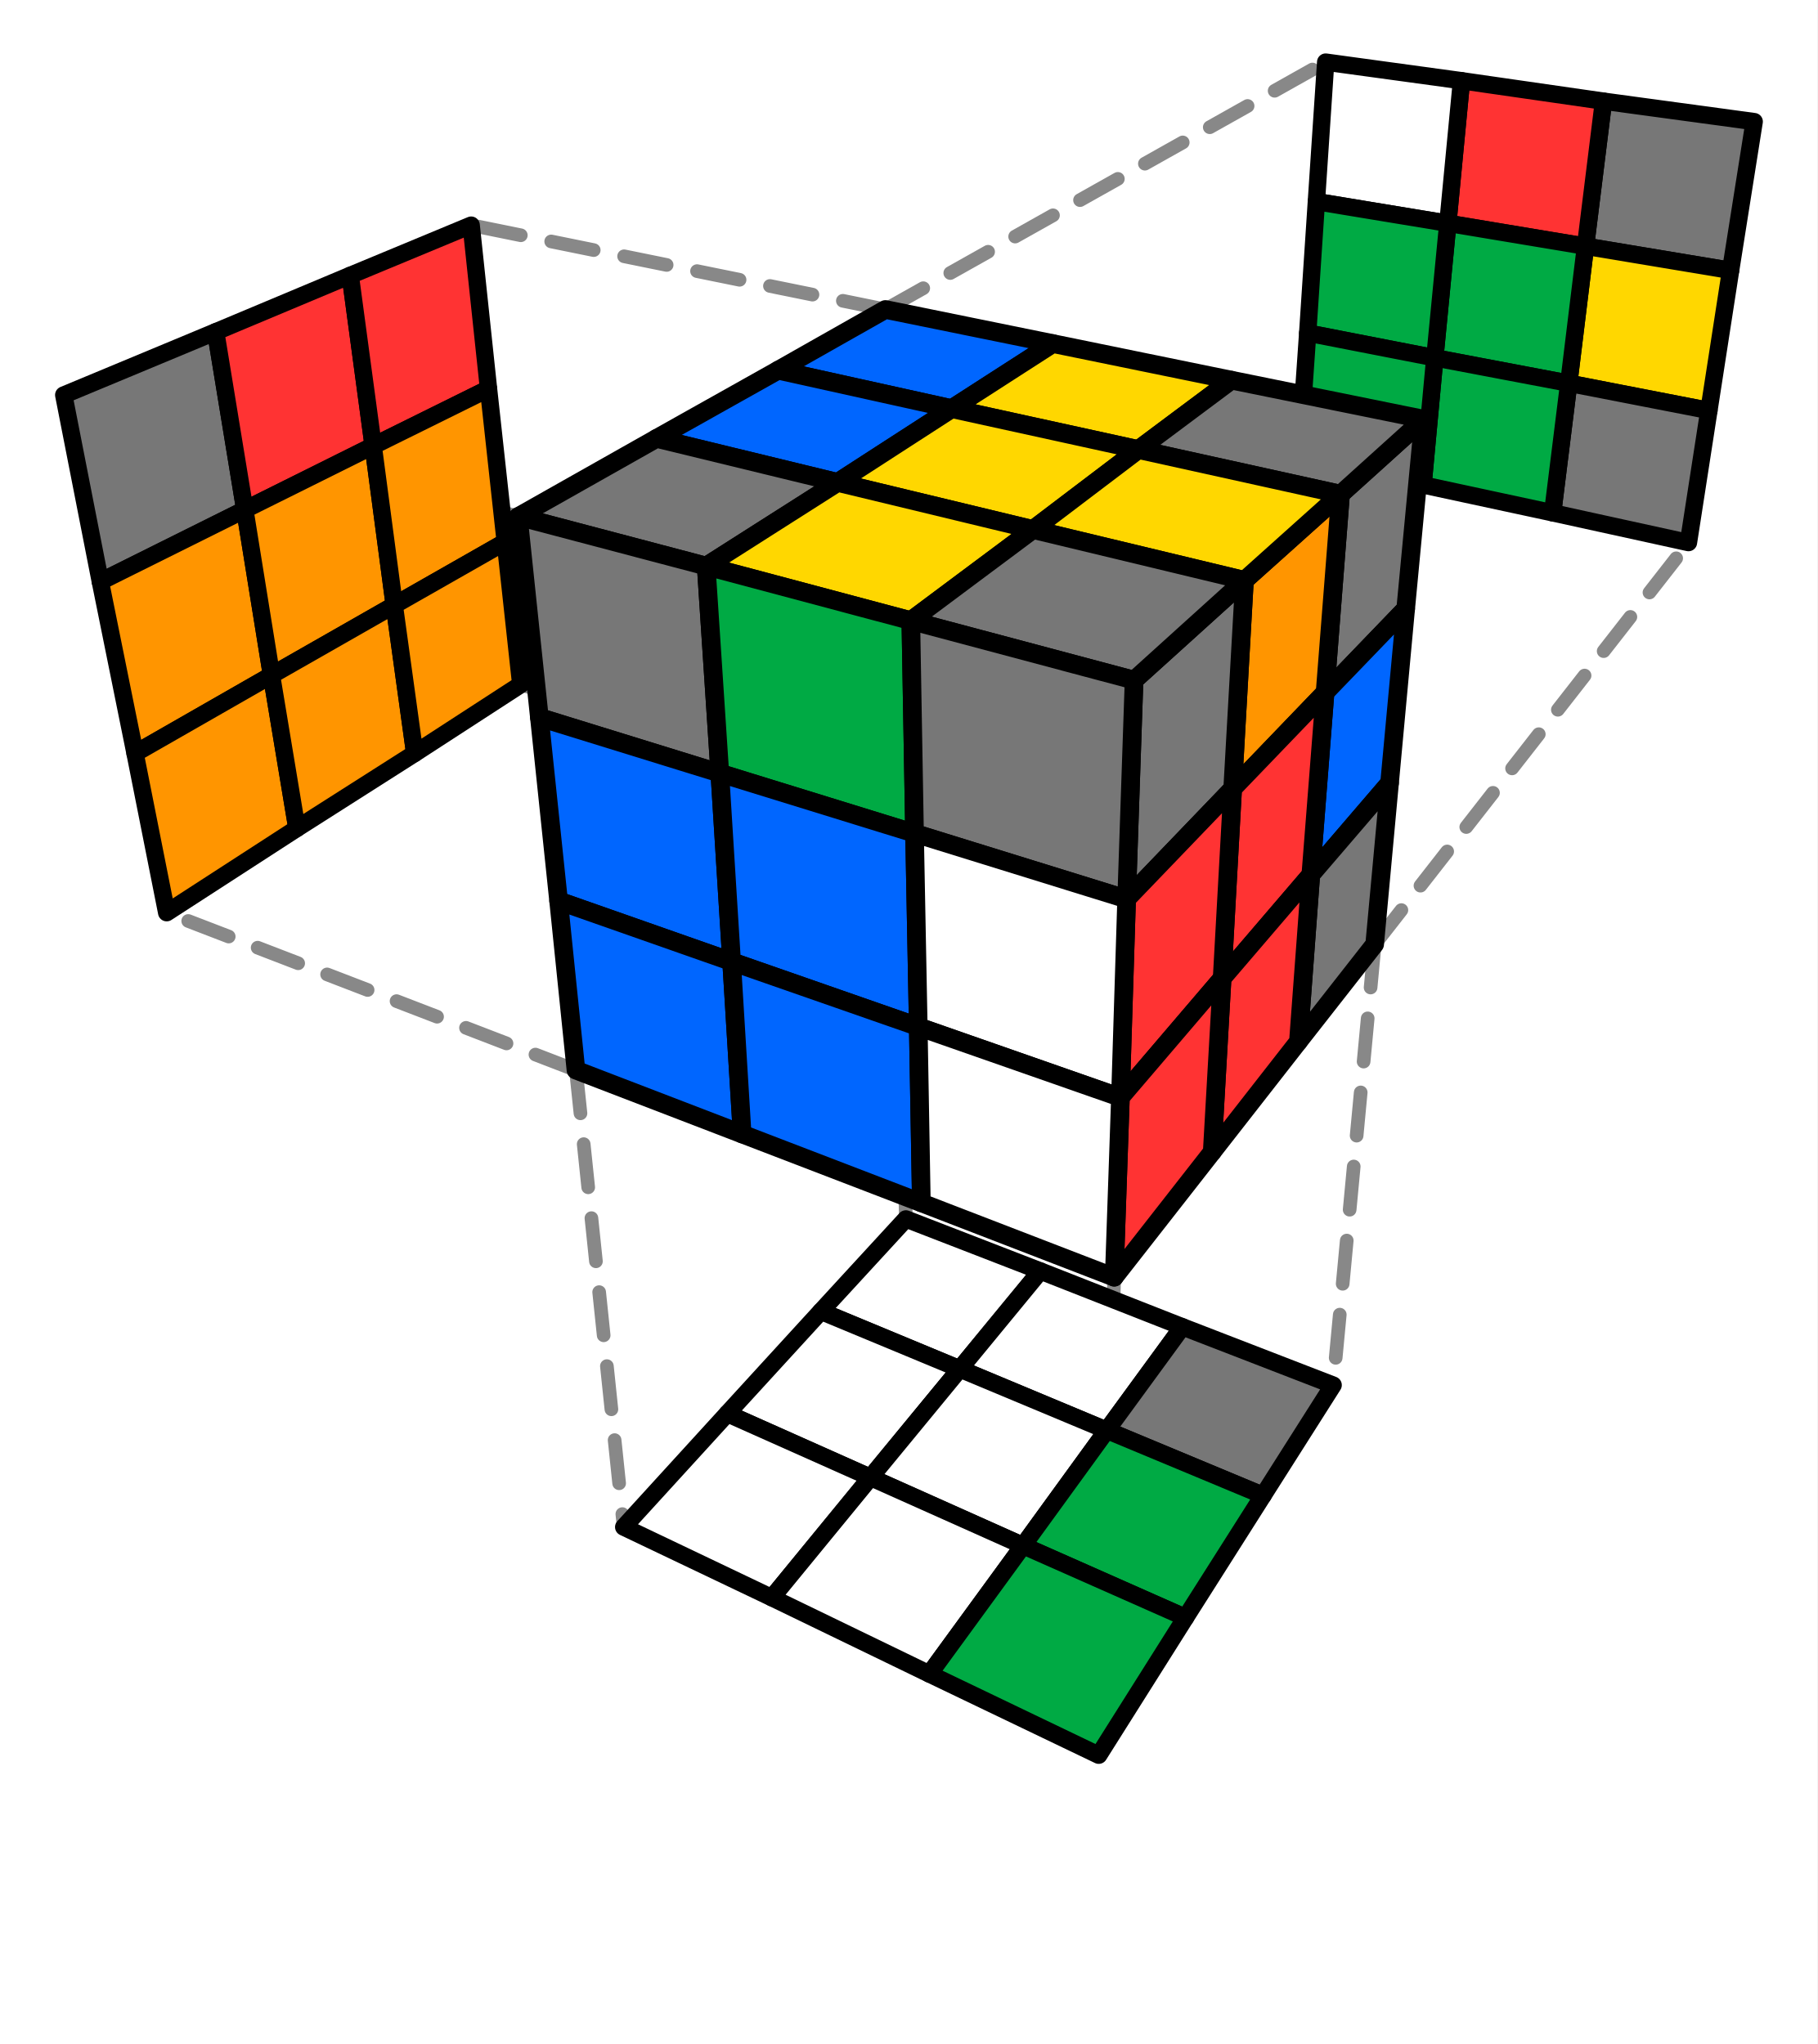
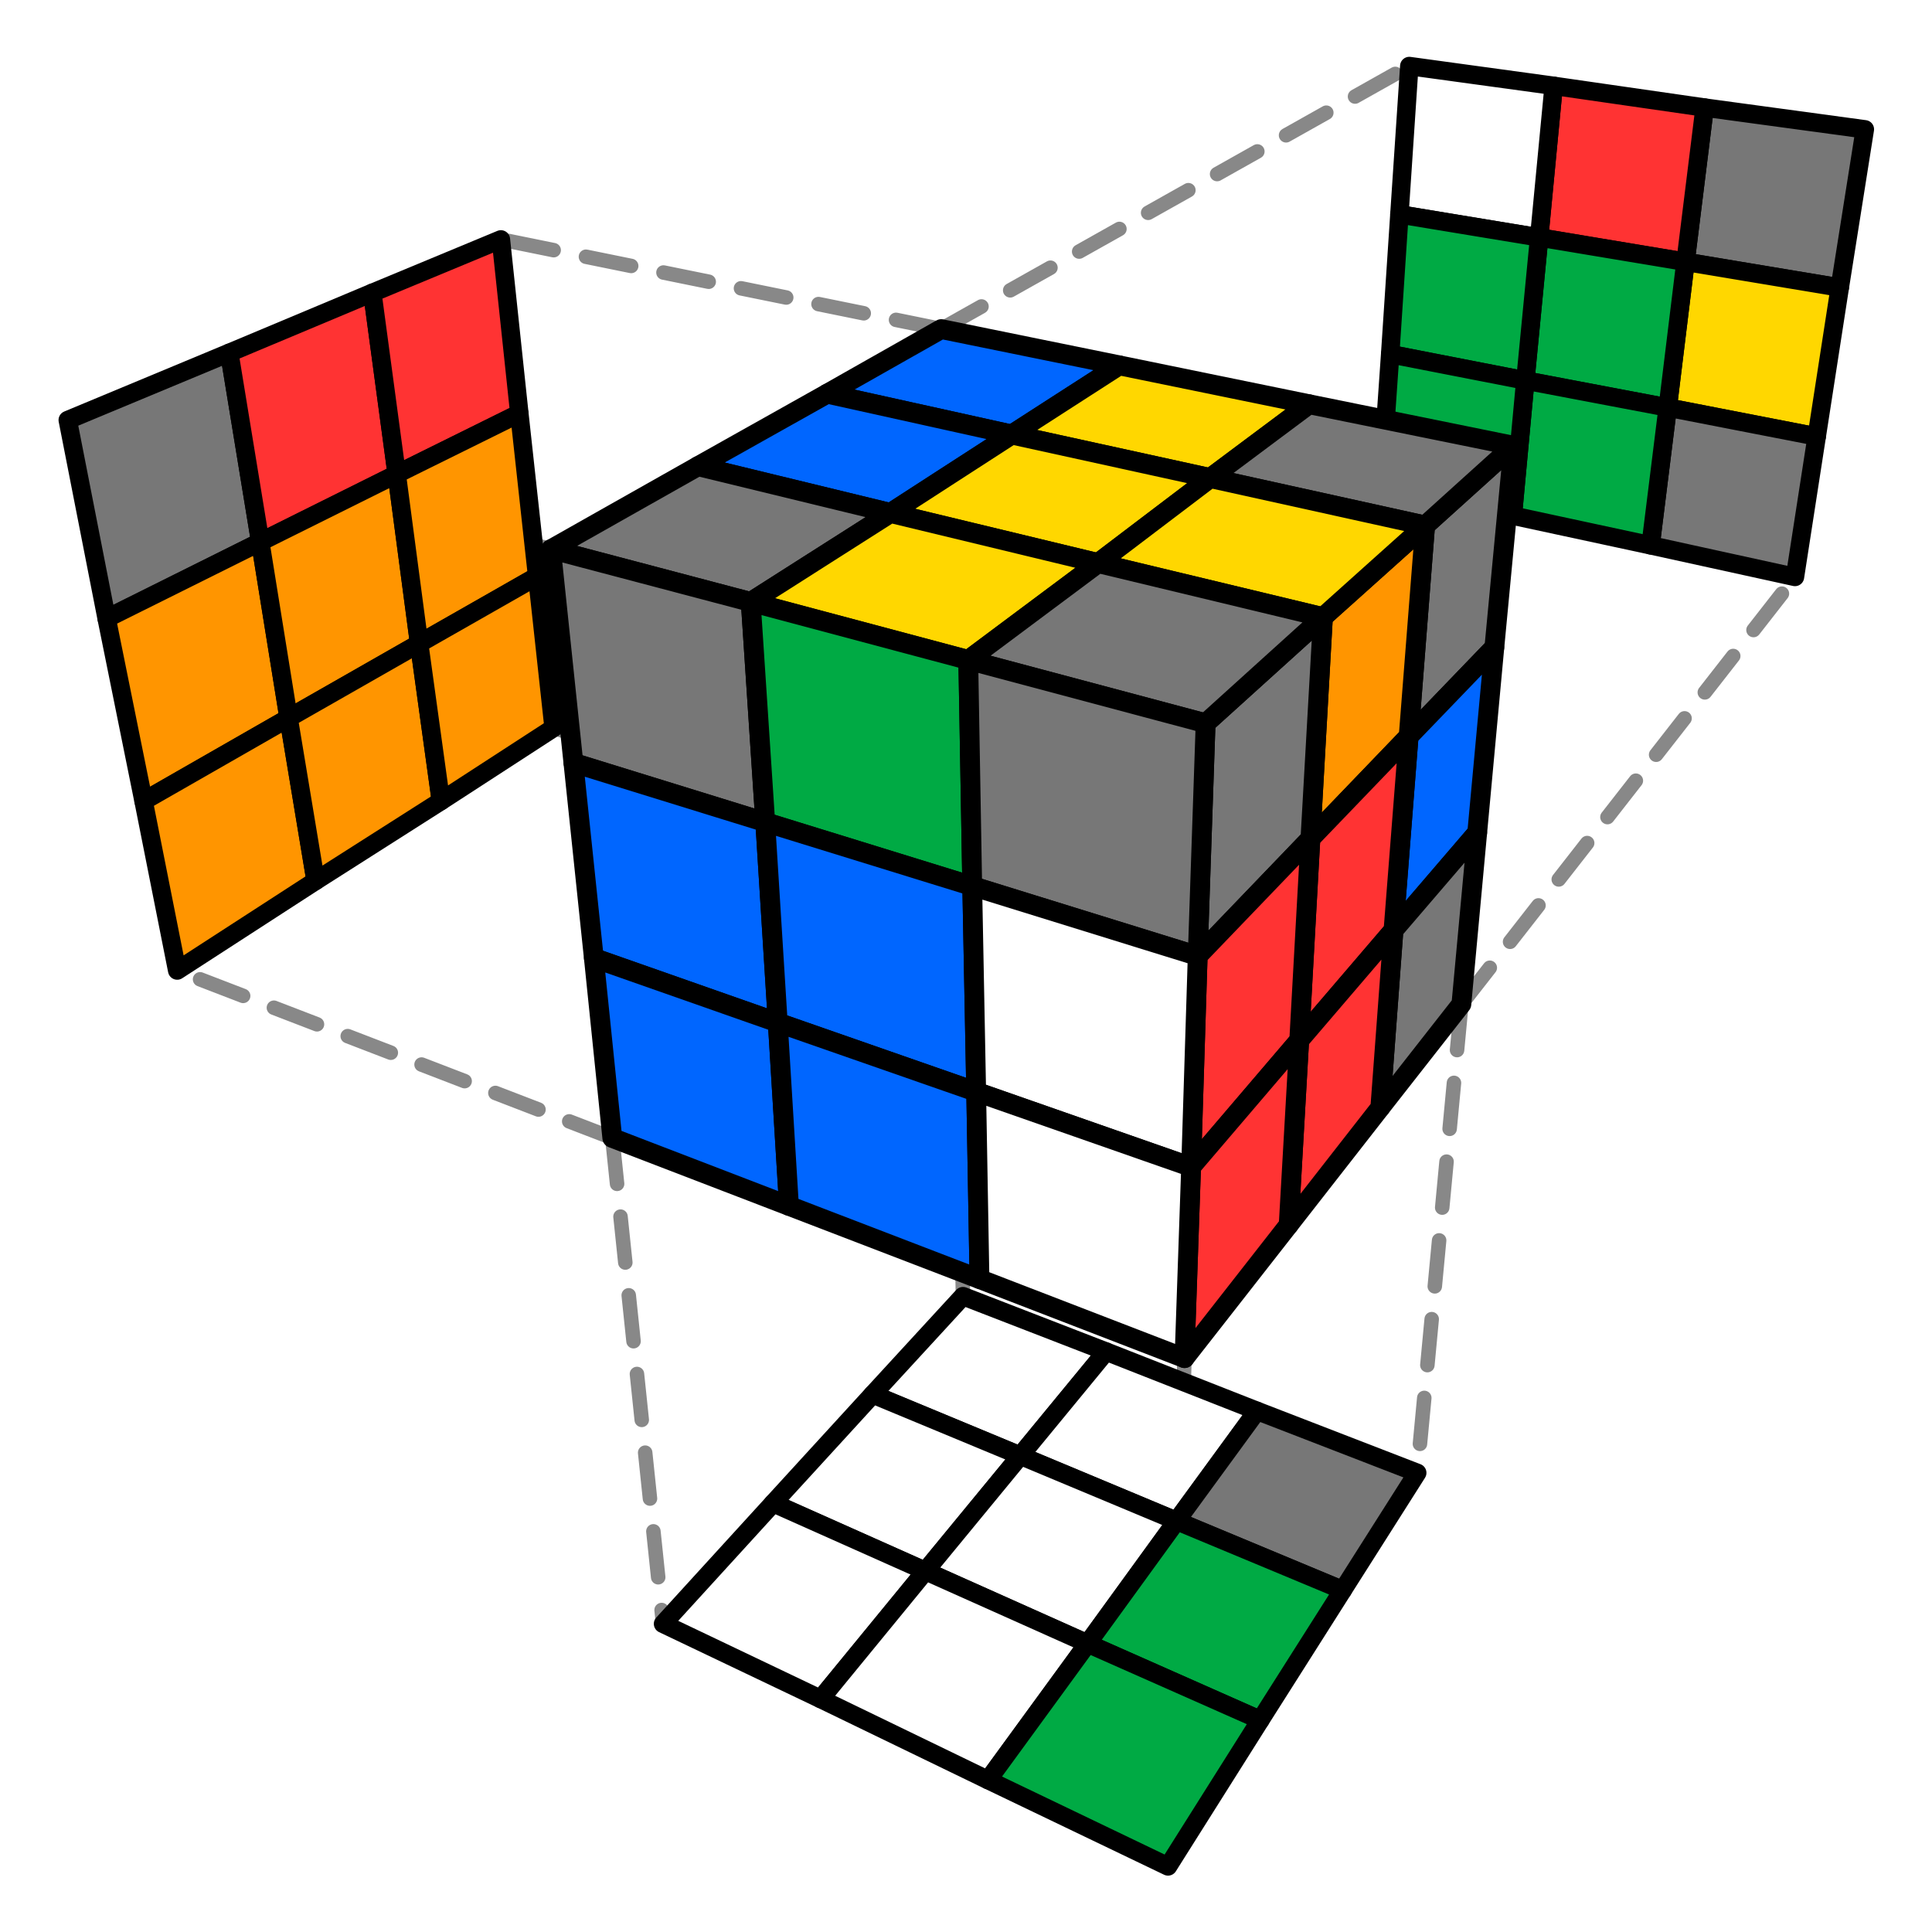
- <svg xmlns="http://www.w3.org/2000/svg" width="240" height="270" viewBox="0 0 240 270">
-   <rect fill="#FFFFFF" width="240" height="270" />
+ <svg xmlns="http://www.w3.org/2000/svg" width="240" height="240" viewBox="0 0 240 240">
+   <rect fill="#FFFFFF" width="240" height="240" />
  <g transform="translate(130.7653,99.34969) scale(81.89226)" style="stroke:#000000;stroke-width:0.028;stroke-linejoin:round;stroke-linecap:round">
    <line x1="-0.761" y1="-0.38" x2="-1.494" y2="-0.576" stroke="#888888" stroke-width="0.022" stroke-dasharray="0.07,0.05" stroke-linecap="round" />
    <line x1="-0.169" y1="-0.714" x2="-0.837" y2="-0.85" stroke="#888888" stroke-width="0.022" stroke-dasharray="0.07,0.05" stroke-linecap="round" />
    <line x1="-0.668" y1="0.513" x2="-1.328" y2="0.259" stroke="#888888" stroke-width="0.022" stroke-dasharray="0.07,0.05" stroke-linecap="round" />
    <line x1="-0.151" y1="0.076" x2="-0.757" y2="-0.109" stroke="#888888" stroke-width="0.022" stroke-dasharray="0.07,0.05" stroke-linecap="round" />
    <line x1="-0.668" y1="0.513" x2="-0.591" y2="1.25" stroke="#888888" stroke-width="0.022" stroke-dasharray="0.07,0.05" stroke-linecap="round" />
    <line x1="0.2" y1="0.847" x2="0.175" y2="1.618" stroke="#888888" stroke-width="0.022" stroke-dasharray="0.07,0.05" stroke-linecap="round" />
    <line x1="-0.151" y1="0.076" x2="-0.136" y2="0.753" stroke="#888888" stroke-width="0.022" stroke-dasharray="0.07,0.05" stroke-linecap="round" />
    <line x1="0.62" y1="0.31" x2="0.553" y2="1.021" stroke="#888888" stroke-width="0.022" stroke-dasharray="0.07,0.05" stroke-linecap="round" />
    <line x1="-0.151" y1="0.076" x2="0.498" y2="-0.474" stroke="#888888" stroke-width="0.022" stroke-dasharray="0.07,0.05" stroke-linecap="round" />
    <line x1="0.62" y1="0.31" x2="1.126" y2="-0.338" stroke="#888888" stroke-width="0.022" stroke-dasharray="0.07,0.05" stroke-linecap="round" />
    <line x1="-0.169" y1="-0.714" x2="0.541" y2="-1.113" stroke="#888888" stroke-width="0.022" stroke-dasharray="0.07,0.05" stroke-linecap="round" />
    <line x1="0.699" y1="-0.537" x2="1.232" y2="-1.017" stroke="#888888" stroke-width="0.022" stroke-dasharray="0.07,0.05" stroke-linecap="round" />
    <polygon fill="#777777" stroke="#000000" points="-1.494,-0.576 -1.249,-0.678 -1.202,-0.391 -1.435,-0.275" />
    <polygon fill="#FF3333" stroke="#000000" points="-1.249,-0.678 -1.032,-0.769 -0.995,-0.494 -1.202,-0.391" />
    <polygon fill="#FF3333" stroke="#000000" points="-1.032,-0.769 -0.837,-0.85 -0.809,-0.586 -0.995,-0.494" />
    <polygon fill="#FF9500" stroke="#000000" points="-1.435,-0.275 -1.202,-0.391 -1.159,-0.124 -1.379,0.002" />
    <polygon fill="#FF9500" stroke="#000000" points="-1.202,-0.391 -0.995,-0.494 -0.961,-0.237 -1.159,-0.124" />
    <polygon fill="#FF9500" stroke="#000000" points="-0.995,-0.494 -0.809,-0.586 -0.782,-0.339 -0.961,-0.237" />
    <polygon fill="#FF9500" stroke="#000000" points="-1.379,0.002 -1.159,-0.124 -1.118,0.123 -1.328,0.259" />
    <polygon fill="#FF9500" stroke="#000000" points="-1.159,-0.124 -0.961,-0.237 -0.928,0.002 -1.118,0.123" />
    <polygon fill="#FF9500" stroke="#000000" points="-0.961,-0.237 -0.782,-0.339 -0.757,-0.109 -0.928,0.002" />
    <polygon fill="#FFFFFF" stroke="#000000" points="-0.136,0.753 0.081,0.837 -0.049,0.995 -0.273,0.902" />
    <polygon fill="#FFFFFF" stroke="#000000" points="0.081,0.837 0.31,0.927 0.188,1.094 -0.049,0.995" />
    <polygon fill="#777777" stroke="#000000" points="0.31,0.927 0.553,1.021 0.44,1.199 0.188,1.094" />
    <polygon fill="#FFFFFF" stroke="#000000" points="-0.273,0.902 -0.049,0.995 -0.193,1.17 -0.424,1.067" />
    <polygon fill="#FFFFFF" stroke="#000000" points="-0.049,0.995 0.188,1.094 0.053,1.28 -0.193,1.17" />
    <polygon fill="#00AA44" stroke="#000000" points="0.188,1.094 0.44,1.199 0.315,1.396 0.053,1.28" />
    <polygon fill="#FFFFFF" stroke="#000000" points="-0.424,1.067 -0.193,1.17 -0.352,1.364 -0.591,1.25" />
    <polygon fill="#FFFFFF" stroke="#000000" points="-0.193,1.17 0.053,1.28 -0.098,1.487 -0.352,1.364" />
    <polygon fill="#00AA44" stroke="#000000" points="0.053,1.28 0.315,1.396 0.175,1.618 -0.098,1.487" />
    <polygon fill="#777777" stroke="#000000" points="1.232,-1.017 0.989,-1.05 0.96,-0.816 1.194,-0.777" />
    <polygon fill="#FF3333" stroke="#000000" points="0.989,-1.05 0.76,-1.083 0.738,-0.853 0.96,-0.816" />
    <polygon fill="#FFFFFF" stroke="#000000" points="0.76,-1.083 0.541,-1.113 0.526,-0.888 0.738,-0.853" />
    <polygon fill="#FFD700" stroke="#000000" points="1.194,-0.777 0.96,-0.816 0.933,-0.595 1.159,-0.551" />
    <polygon fill="#00AA44" stroke="#000000" points="0.96,-0.816 0.738,-0.853 0.717,-0.636 0.933,-0.595" />
    <polygon fill="#00AA44" stroke="#000000" points="0.738,-0.853 0.526,-0.888 0.512,-0.676 0.717,-0.636" />
    <polygon fill="#777777" stroke="#000000" points="1.159,-0.551 0.933,-0.595 0.907,-0.386 1.126,-0.338" />
    <polygon fill="#00AA44" stroke="#000000" points="0.933,-0.595 0.717,-0.636 0.698,-0.431 0.907,-0.386" />
    <polygon fill="#00AA44" stroke="#000000" points="0.717,-0.636 0.512,-0.676 0.498,-0.474 0.698,-0.431" />
    <polygon fill="#777777" stroke="#000000" stroke-width="0.03" points="0.699,-0.537 0.565,-0.416 0.54,-0.096 0.67,-0.231" />
    <polygon fill="#FF9500" stroke="#000000" stroke-width="0.03" points="0.565,-0.416 0.41,-0.277 0.391,0.059 0.54,-0.096" />
    <polygon fill="#777777" stroke="#000000" stroke-width="0.03" points="0.41,-0.277 0.232,-0.116 0.22,0.237 0.391,0.059" />
    <polygon fill="#0066FF" stroke="#000000" stroke-width="0.03" points="0.67,-0.231 0.54,-0.096 0.517,0.198 0.644,0.05" />
    <polygon fill="#FF3333" stroke="#000000" stroke-width="0.03" points="0.54,-0.096 0.391,0.059 0.374,0.365 0.517,0.198" />
    <polygon fill="#FF3333" stroke="#000000" stroke-width="0.03" points="0.391,0.059 0.22,0.237 0.21,0.557 0.374,0.365" />
    <polygon fill="#777777" stroke="#000000" stroke-width="0.03" points="0.644,0.05 0.517,0.198 0.497,0.467 0.62,0.31" />
    <polygon fill="#FF3333" stroke="#000000" stroke-width="0.03" points="0.517,0.198 0.374,0.365 0.358,0.645 0.497,0.467" />
    <polygon fill="#FF3333" stroke="#000000" stroke-width="0.03" points="0.374,0.365 0.21,0.557 0.2,0.847 0.358,0.645" />
    <polygon fill="#0066FF" stroke="#000000" stroke-width="0.03" points="-0.169,-0.714 0.101,-0.659 -0.062,-0.554 -0.342,-0.616" />
    <polygon fill="#FFD700" stroke="#000000" stroke-width="0.03" points="0.101,-0.659 0.389,-0.6 0.239,-0.488 -0.062,-0.554" />
    <polygon fill="#777777" stroke="#000000" stroke-width="0.03" points="0.389,-0.6 0.699,-0.537 0.565,-0.416 0.239,-0.488" />
    <polygon fill="#0066FF" stroke="#000000" stroke-width="0.03" points="-0.342,-0.616 -0.062,-0.554 -0.246,-0.435 -0.538,-0.506" />
    <polygon fill="#FFD700" stroke="#000000" stroke-width="0.03" points="-0.062,-0.554 0.239,-0.488 0.069,-0.359 -0.246,-0.435" />
    <polygon fill="#FFD700" stroke="#000000" stroke-width="0.03" points="0.239,-0.488 0.565,-0.416 0.41,-0.277 0.069,-0.359" />
    <polygon fill="#777777" stroke="#000000" stroke-width="0.03" points="-0.538,-0.506 -0.246,-0.435 -0.458,-0.3 -0.761,-0.38" />
    <polygon fill="#FFD700" stroke="#000000" stroke-width="0.03" points="-0.246,-0.435 0.069,-0.359 -0.128,-0.212 -0.458,-0.3" />
    <polygon fill="#777777" stroke="#000000" stroke-width="0.03" points="0.069,-0.359 0.41,-0.277 0.232,-0.116 -0.128,-0.212" />
    <polygon fill="#777777" stroke="#000000" stroke-width="0.03" points="-0.761,-0.38 -0.458,-0.3 -0.436,0.034 -0.727,-0.056" />
    <polygon fill="#00AA44" stroke="#000000" stroke-width="0.03" points="-0.458,-0.3 -0.128,-0.212 -0.122,0.131 -0.436,0.034" />
    <polygon fill="#777777" stroke="#000000" stroke-width="0.03" points="-0.128,-0.212 0.232,-0.116 0.22,0.237 -0.122,0.131" />
    <polygon fill="#0066FF" stroke="#000000" stroke-width="0.03" points="-0.727,-0.056 -0.436,0.034 -0.417,0.338 -0.696,0.24" />
    <polygon fill="#0066FF" stroke="#000000" stroke-width="0.03" points="-0.436,0.034 -0.122,0.131 -0.116,0.443 -0.417,0.338" />
    <polygon fill="#FFFFFF" stroke="#000000" stroke-width="0.03" points="-0.122,0.131 0.22,0.237 0.21,0.557 -0.116,0.443" />
    <polygon fill="#0066FF" stroke="#000000" stroke-width="0.03" points="-0.696,0.24 -0.417,0.338 -0.4,0.616 -0.668,0.513" />
    <polygon fill="#0066FF" stroke="#000000" stroke-width="0.03" points="-0.417,0.338 -0.116,0.443 -0.111,0.727 -0.4,0.616" />
    <polygon fill="#FFFFFF" stroke="#000000" stroke-width="0.03" points="-0.116,0.443 0.21,0.557 0.2,0.847 -0.111,0.727" />
  </g>
</svg>
